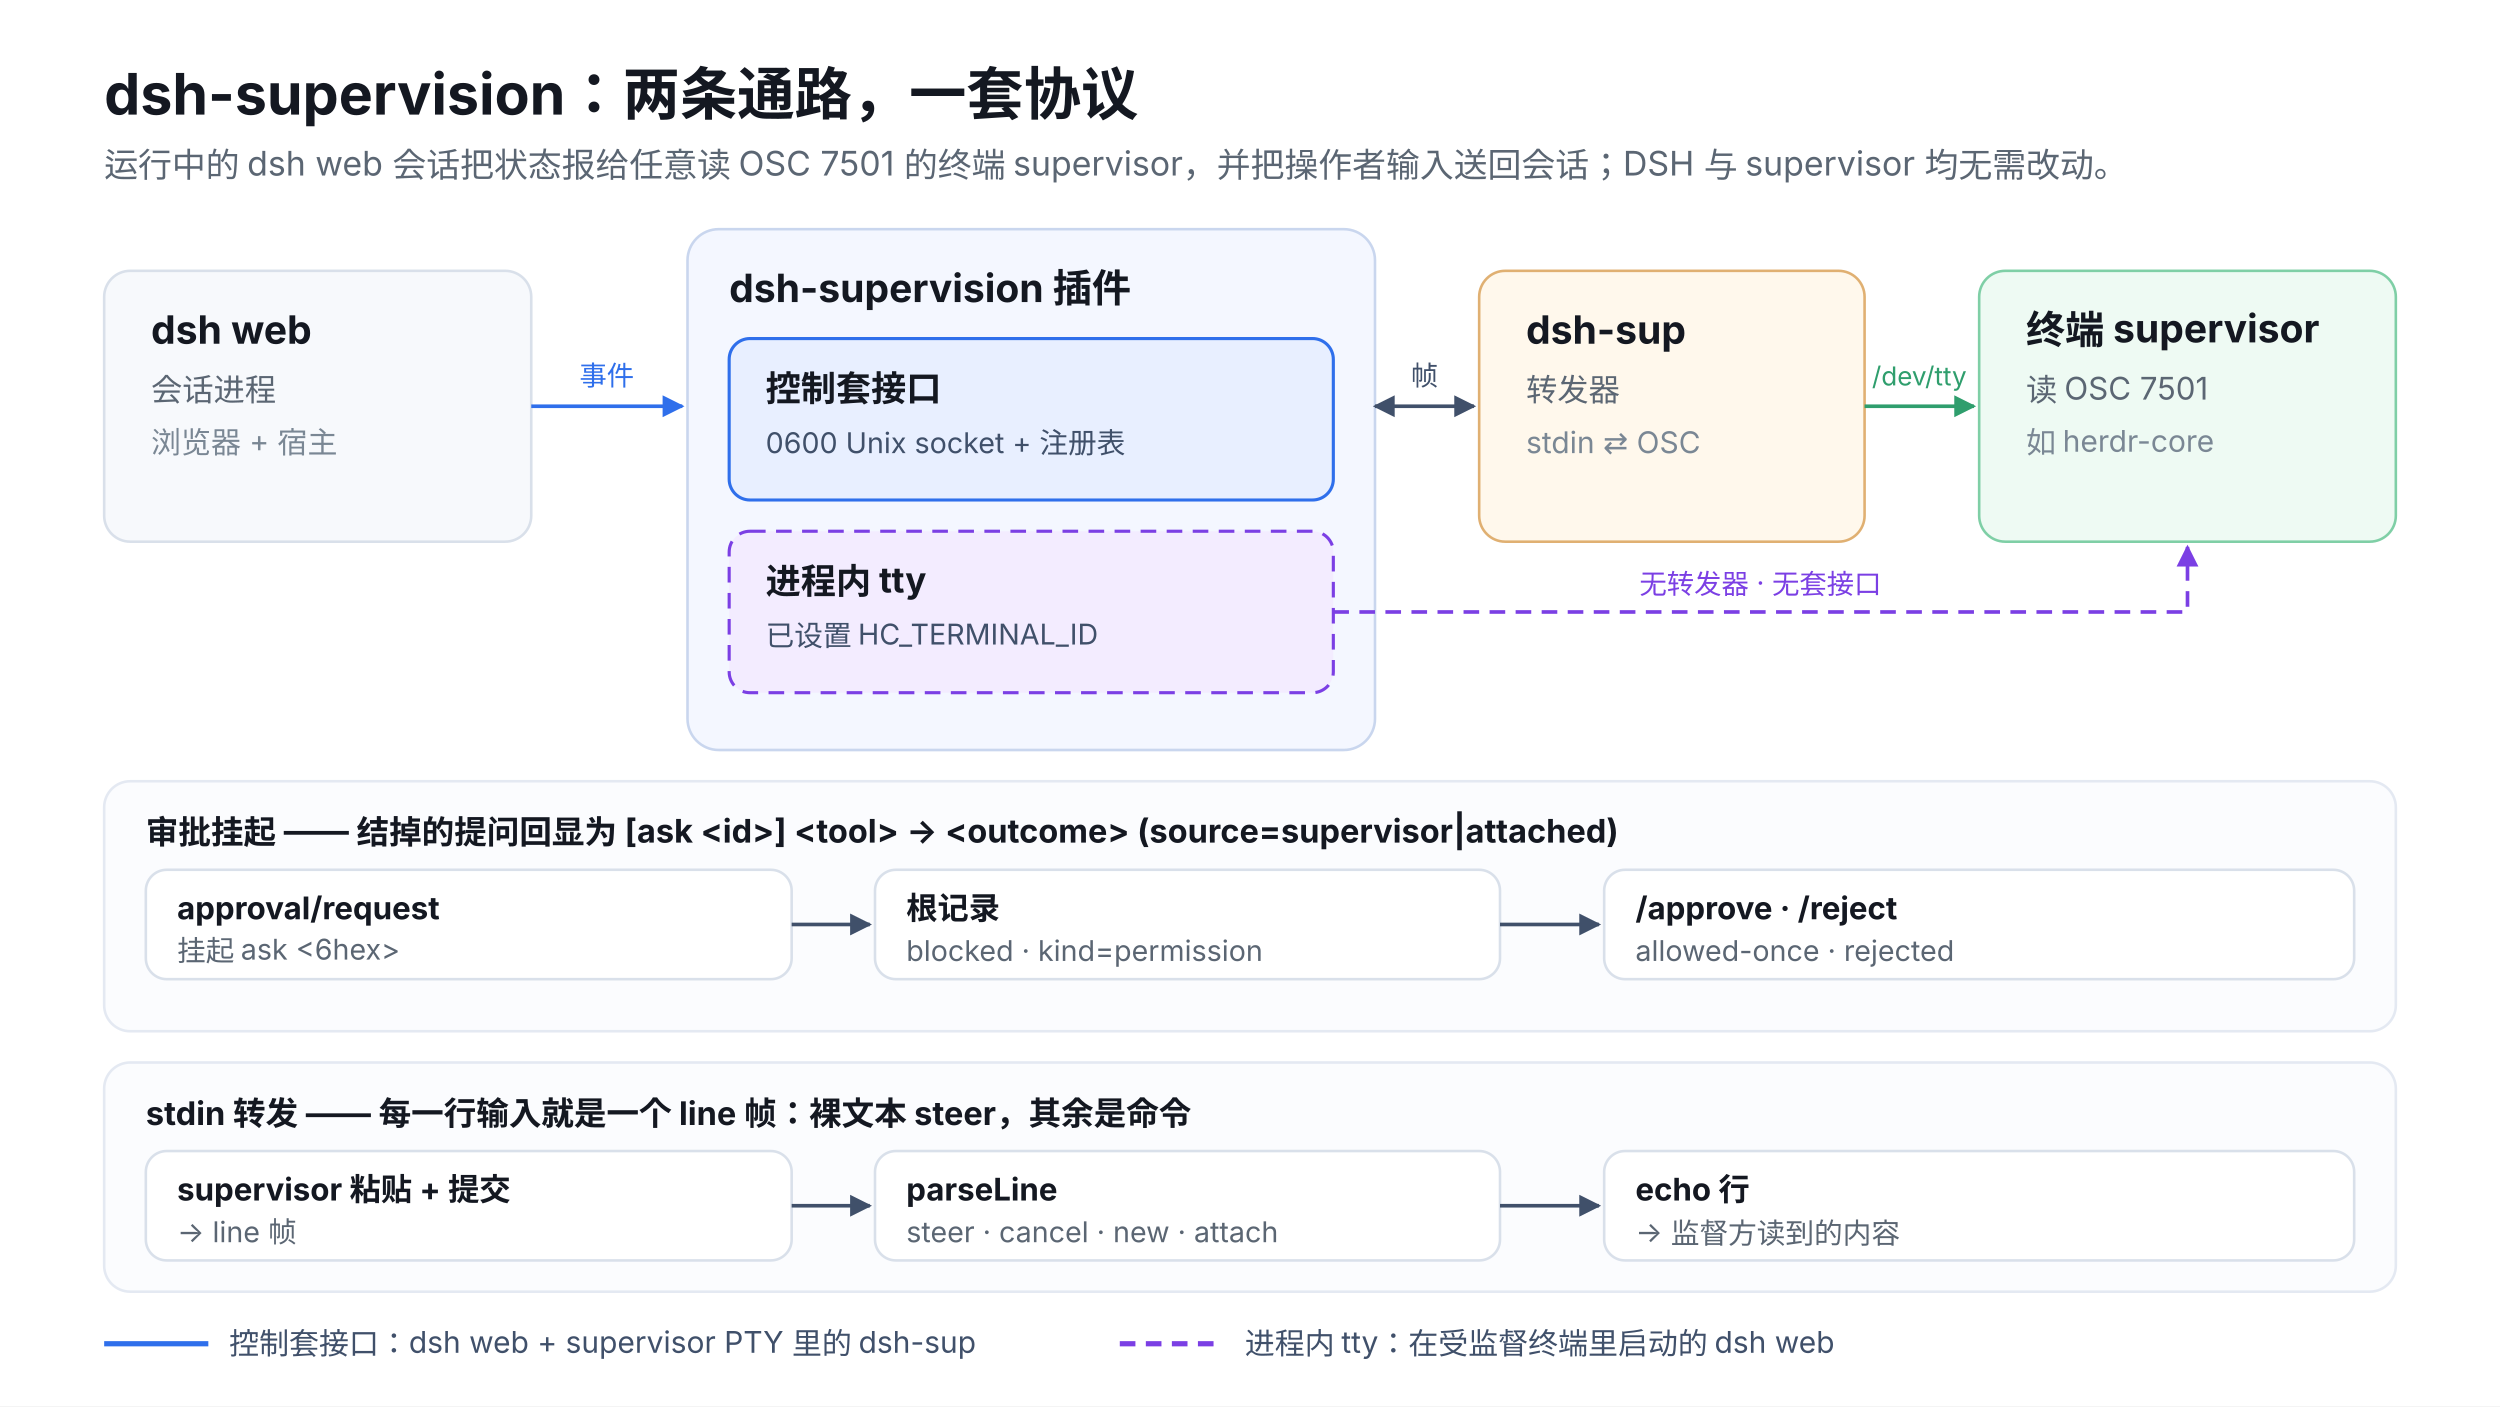
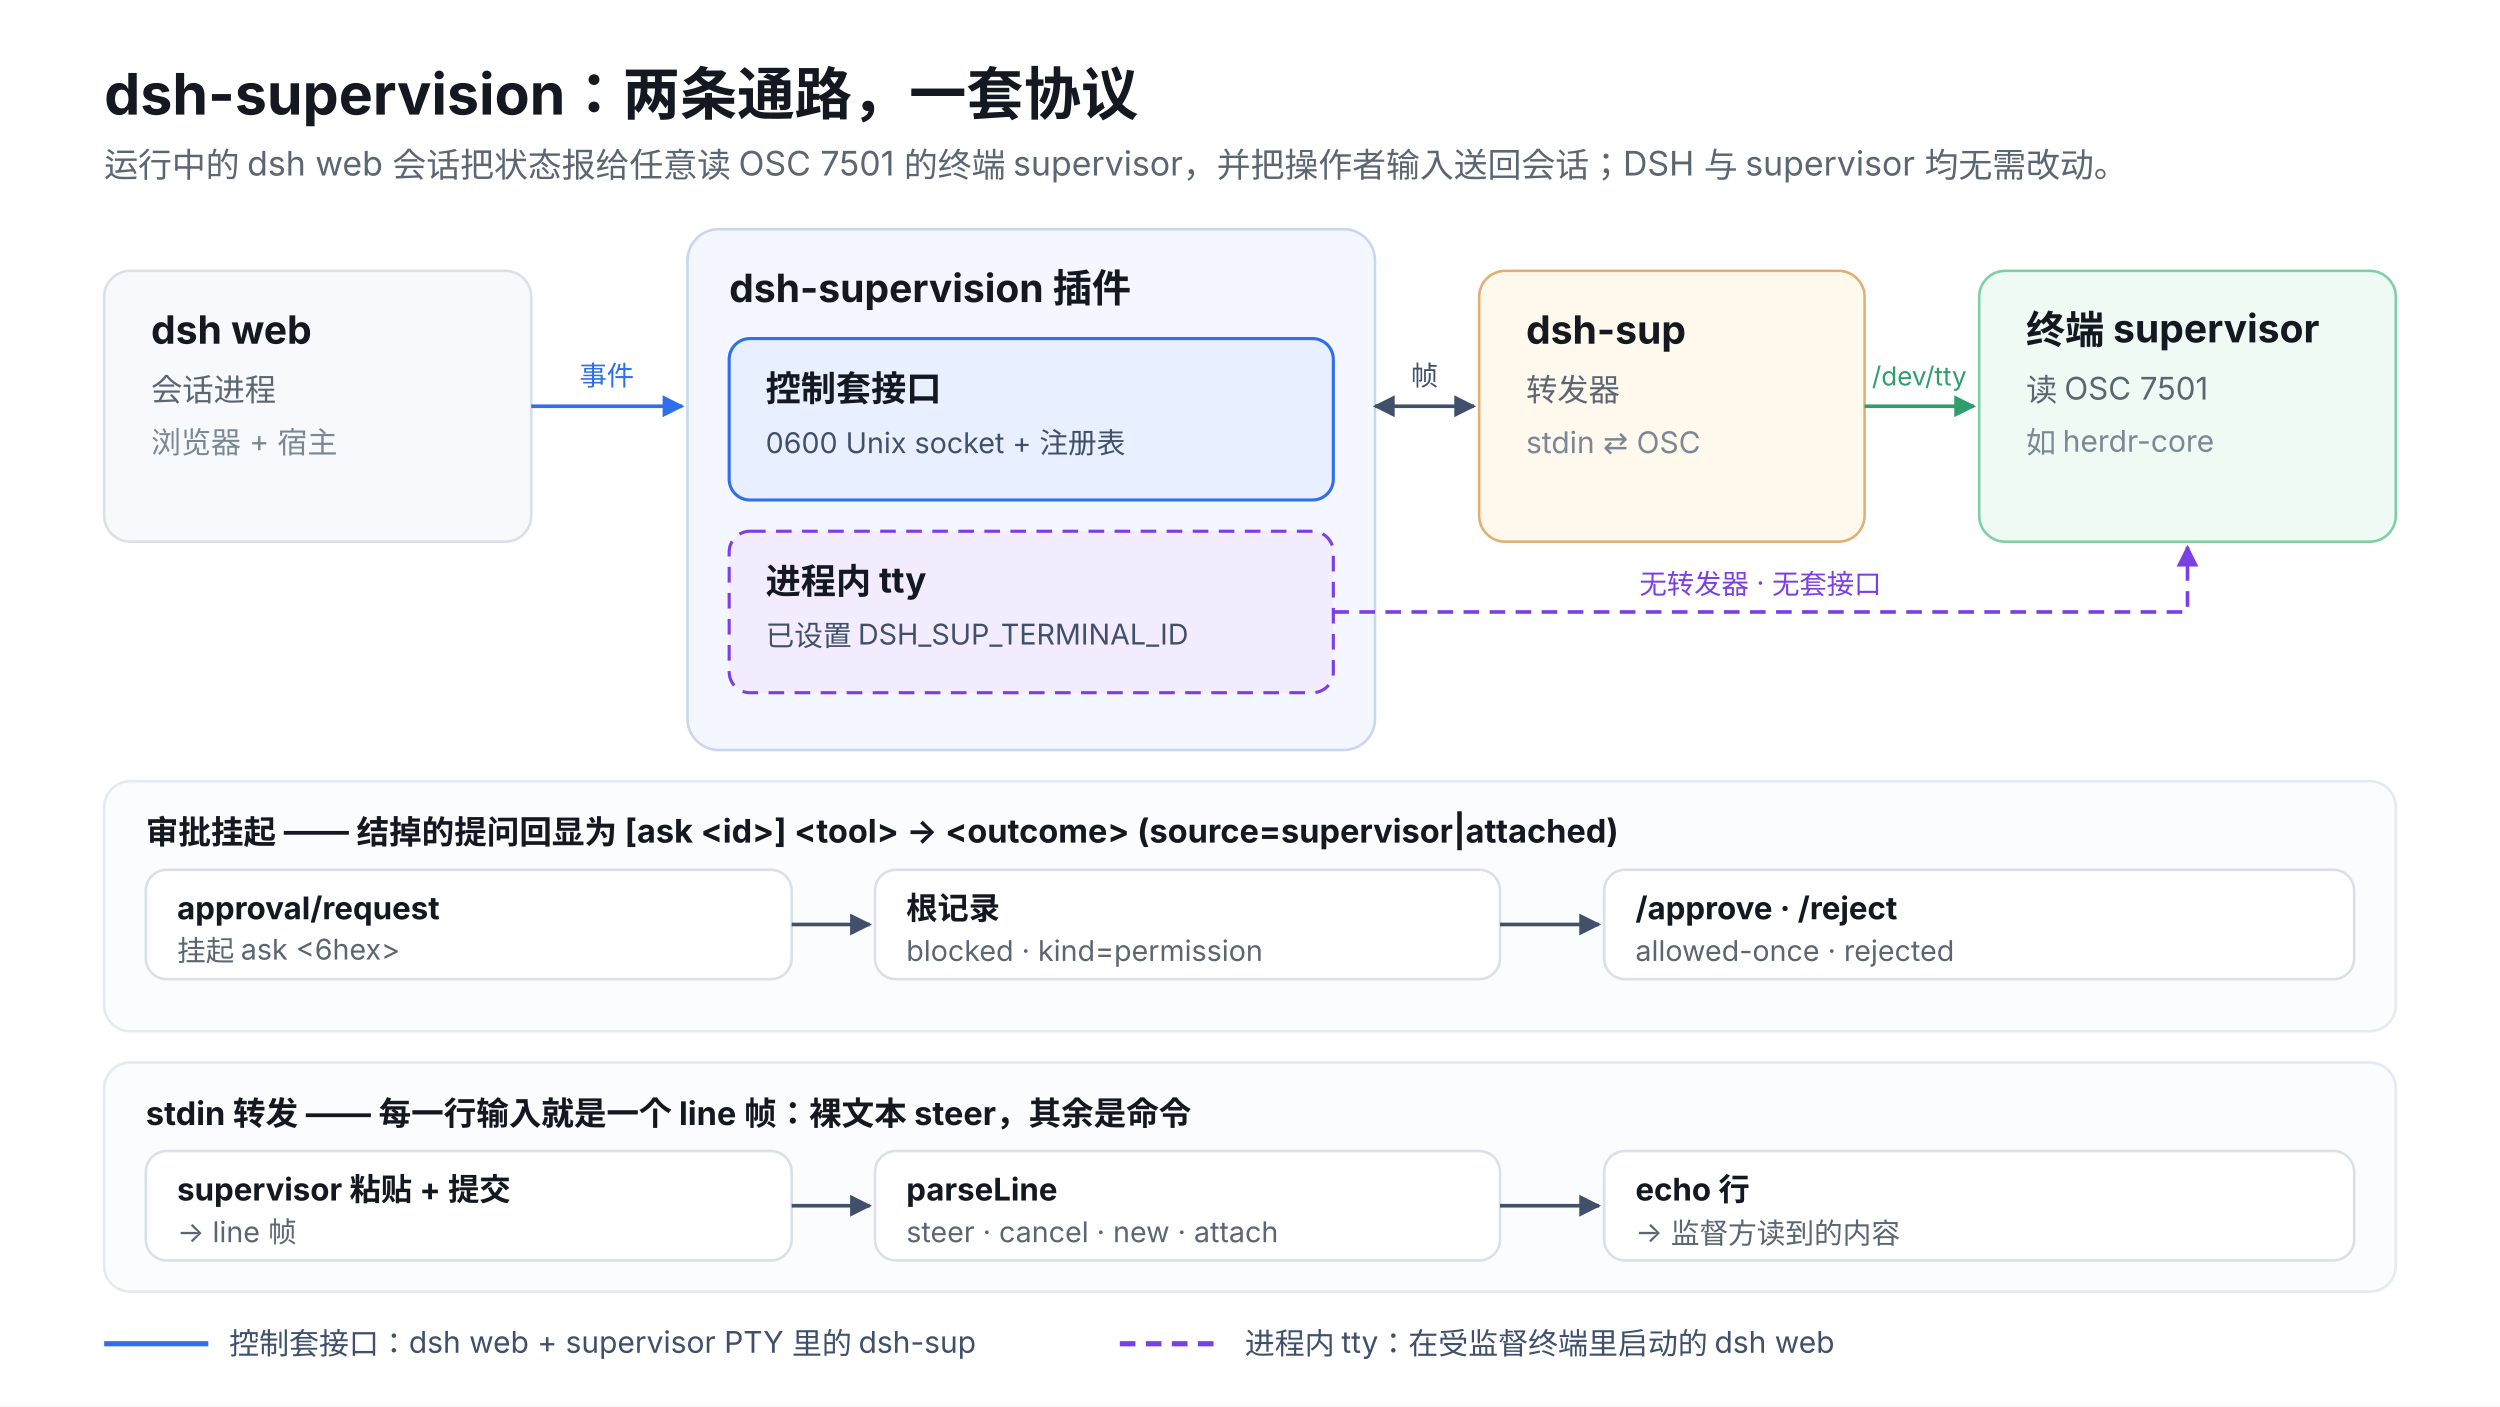
<svg xmlns="http://www.w3.org/2000/svg" width="960" height="540" viewBox="0 0 960 540" role="img" aria-label="dsh-supervision 监督拓扑：dsh web 会话、带控制套接口与进程内 tty 两条通路的插件、dsh-sup 转发器、读 OSC 7501 的终端 supervisor，以及审批挂起与 stdin 转发两条路径" font-family="-apple-system, &quot;SF Pro Text&quot;, &quot;Segoe UI&quot;, system-ui, &quot;PingFang SC&quot;, &quot;Microsoft YaHei&quot;, sans-serif">
  <defs>
    <marker id="arrow-blue" viewBox="0 0 10 10" refX="9" refY="5" markerWidth="6" markerHeight="6" orient="auto-start-reverse" markerUnits="strokeWidth">
      <path d="M0 0 L10 5 L0 10 Z" fill="#2F6FEB" />
    </marker>
    <marker id="arrow-ink" viewBox="0 0 10 10" refX="9" refY="5" markerWidth="6" markerHeight="6" orient="auto-start-reverse" markerUnits="strokeWidth">
      <path d="M0 0 L10 5 L0 10 Z" fill="#40506A" />
    </marker>
    <marker id="arrow-green" viewBox="0 0 10 10" refX="9" refY="5" markerWidth="6" markerHeight="6" orient="auto-start-reverse" markerUnits="strokeWidth">
      <path d="M0 0 L10 5 L0 10 Z" fill="#2F9E6D" />
    </marker>
    <marker id="arrow-purple" viewBox="0 0 10 10" refX="9" refY="5" markerWidth="6" markerHeight="6" orient="auto-start-reverse" markerUnits="strokeWidth">
      <path d="M0 0 L10 5 L0 10 Z" fill="#7B3FE4" />
    </marker>
  </defs>
  <rect x="0" y="0" width="960" height="540" fill="#FFFFFF" />
  <text x="40" y="44" fill="#141821" font-size="22" font-weight="700">dsh-supervision：两条通路，一套协议</text>
  <text x="40" y="68" fill="#5B6673" font-size="13">运行中的 dsh web 会话把状态报给任意读 OSC 7501 的终端 supervisor，并把操作者输入送回会话；DSH 与 supervisor 均无需改动。</text>
  <rect x="40" y="104" width="164" height="104" rx="10" fill="#F7F9FC" stroke="#D9E0EA" />
  <text x="58" y="132" fill="#141821" font-size="15" font-weight="700">dsh web</text>
  <text x="58" y="154" fill="#5B6673" font-size="12">会话进程</text>
  <text x="58" y="174" fill="#7A8794" font-size="11.5">浏览器 + 宿主</text>
  <line x1="204" y1="156" x2="262" y2="156" stroke="#2F6FEB" stroke-width="1.4" marker-end="url(#arrow-blue)" />
  <text x="233" y="148" fill="#2F6FEB" font-size="10.5" text-anchor="middle">事件</text>
  <rect x="264" y="88" width="264" height="200" rx="12" fill="#F4F7FF" stroke="#C9D6EE" />
  <text x="280" y="116" fill="#141821" font-size="15" font-weight="700">dsh-supervision 插件</text>
  <rect x="280" y="130" width="232" height="62" rx="8" fill="#E8EFFF" stroke="#2F6FEB" stroke-width="1.2" />
  <text x="294" y="154" fill="#141821" font-size="13.5" font-weight="700">控制套接口</text>
  <text x="294" y="174" fill="#40506A" font-size="11">0600 Unix socket + 注册表</text>
  <rect x="280" y="204" width="232" height="62" rx="8" fill="#F3ECFF" stroke="#7B3FE4" stroke-width="1.2" stroke-dasharray="6 4" />
  <text x="294" y="228" fill="#141821" font-size="13.5" font-weight="700">进程内 tty</text>
-   <text x="294" y="248" fill="#40506A" font-size="11">已设置 HC_TERMINAL_ID</text>
+   <text x="294" y="248" fill="#40506A" font-size="11">已设置 DSH_SUP_TERMINAL_ID</text>
  <line x1="528" y1="156" x2="566" y2="156" stroke="#40506A" stroke-width="1.4" marker-start="url(#arrow-ink)" marker-end="url(#arrow-ink)" />
  <text x="547" y="148" fill="#40506A" font-size="10.5" text-anchor="middle">帧</text>
  <rect x="568" y="104" width="148" height="104" rx="10" fill="#FFF8EC" stroke="#E0B072" />
  <text x="586" y="132" fill="#141821" font-size="15" font-weight="700">dsh-sup</text>
  <text x="586" y="154" fill="#5B6673" font-size="12">转发器</text>
  <text x="586" y="174" fill="#7A8794" font-size="11.5">stdin ⇄ OSC</text>
  <line x1="716" y1="156" x2="758" y2="156" stroke="#2F9E6D" stroke-width="1.4" marker-end="url(#arrow-green)" />
  <text x="737" y="148" fill="#2F9E6D" font-size="10" text-anchor="middle">/dev/tty</text>
  <rect x="760" y="104" width="160" height="104" rx="10" fill="#EEFAF3" stroke="#7FCFA6" />
  <text x="778" y="132" fill="#141821" font-size="15" font-weight="700">终端 supervisor</text>
  <text x="778" y="154" fill="#5B6673" font-size="12">读 OSC 7501</text>
  <text x="778" y="174" fill="#7A8794" font-size="11.5">如 herdr-core</text>
  <path d="M 512 235 H 840 V 210" fill="none" stroke="#7B3FE4" stroke-width="1.4" stroke-dasharray="6 4" marker-end="url(#arrow-purple)" />
  <text x="676" y="228" fill="#7B3FE4" font-size="10.5" text-anchor="middle">无转发器 · 无套接口</text>
  <rect x="40" y="300" width="880" height="96" rx="10" fill="#FBFCFE" stroke="#E4E9F2" />
  <text x="56" y="324" fill="#141821" font-size="12.5" font-weight="700">审批挂起 —— 结掉的提问回显为 [ask &lt;id&gt;] &lt;tool&gt; → &lt;outcome&gt; (source=supervisor|attached)</text>
  <rect x="56" y="334" width="248" height="42" rx="8" fill="#FFFFFF" stroke="#D9E0EA" />
  <text x="68" y="353" fill="#141821" font-size="12" font-weight="700">approval/request</text>
  <text x="68" y="369" fill="#5B6673" font-size="11">挂起 ask &lt;6hex&gt;</text>
  <rect x="336" y="334" width="240" height="42" rx="8" fill="#FFFFFF" stroke="#D9E0EA" />
  <text x="348" y="353" fill="#141821" font-size="12" font-weight="700">根记录</text>
  <text x="348" y="369" fill="#5B6673" font-size="11">blocked · kind=permission</text>
  <rect x="616" y="334" width="288" height="42" rx="8" fill="#FFFFFF" stroke="#D9E0EA" />
  <text x="628" y="353" fill="#141821" font-size="12" font-weight="700">/approve · /reject</text>
  <text x="628" y="369" fill="#5B6673" font-size="11">allowed-once · rejected</text>
  <line x1="304" y1="355" x2="334" y2="355" stroke="#40506A" stroke-width="1.4" marker-end="url(#arrow-ink)" />
  <line x1="576" y1="355" x2="614" y2="355" stroke="#40506A" stroke-width="1.4" marker-end="url(#arrow-ink)" />
  <rect x="40" y="408" width="880" height="88" rx="10" fill="#FBFCFE" stroke="#E4E9F2" />
  <text x="56" y="432" fill="#141821" font-size="12.5" font-weight="700">stdin 转发 —— 每一行输入就是一个 line 帧：裸文本 steer，其余是命令</text>
  <rect x="56" y="442" width="248" height="42" rx="8" fill="#FFFFFF" stroke="#D9E0EA" />
  <text x="68" y="461" fill="#141821" font-size="12" font-weight="700">supervisor 粘贴 + 提交</text>
  <text x="68" y="477" fill="#5B6673" font-size="11">→ line 帧</text>
  <rect x="336" y="442" width="240" height="42" rx="8" fill="#FFFFFF" stroke="#D9E0EA" />
  <text x="348" y="461" fill="#141821" font-size="12" font-weight="700">parseLine</text>
  <text x="348" y="477" fill="#5B6673" font-size="11">steer · cancel · new · attach</text>
  <rect x="616" y="442" width="288" height="42" rx="8" fill="#FFFFFF" stroke="#D9E0EA" />
  <text x="628" y="461" fill="#141821" font-size="12" font-weight="700">echo 行</text>
  <text x="628" y="477" fill="#5B6673" font-size="11">→ 监督方读到的内容</text>
  <line x1="304" y1="463" x2="334" y2="463" stroke="#40506A" stroke-width="1.4" marker-end="url(#arrow-ink)" />
  <line x1="576" y1="463" x2="614" y2="463" stroke="#40506A" stroke-width="1.4" marker-end="url(#arrow-ink)" />
  <line x1="40" y1="516" x2="80" y2="516" stroke="#2F6FEB" stroke-width="2" />
  <text x="88" y="520" fill="#40506A" font-size="11.5">控制套接口：dsh web + supervisor PTY 里的 dsh-sup</text>
  <line x1="430" y1="516" x2="470" y2="516" stroke="#7B3FE4" stroke-width="2" stroke-dasharray="6 4" />
  <text x="478" y="520" fill="#40506A" font-size="11.5">进程内 tty：在受监督终端里启动的 dsh web</text>
</svg>
